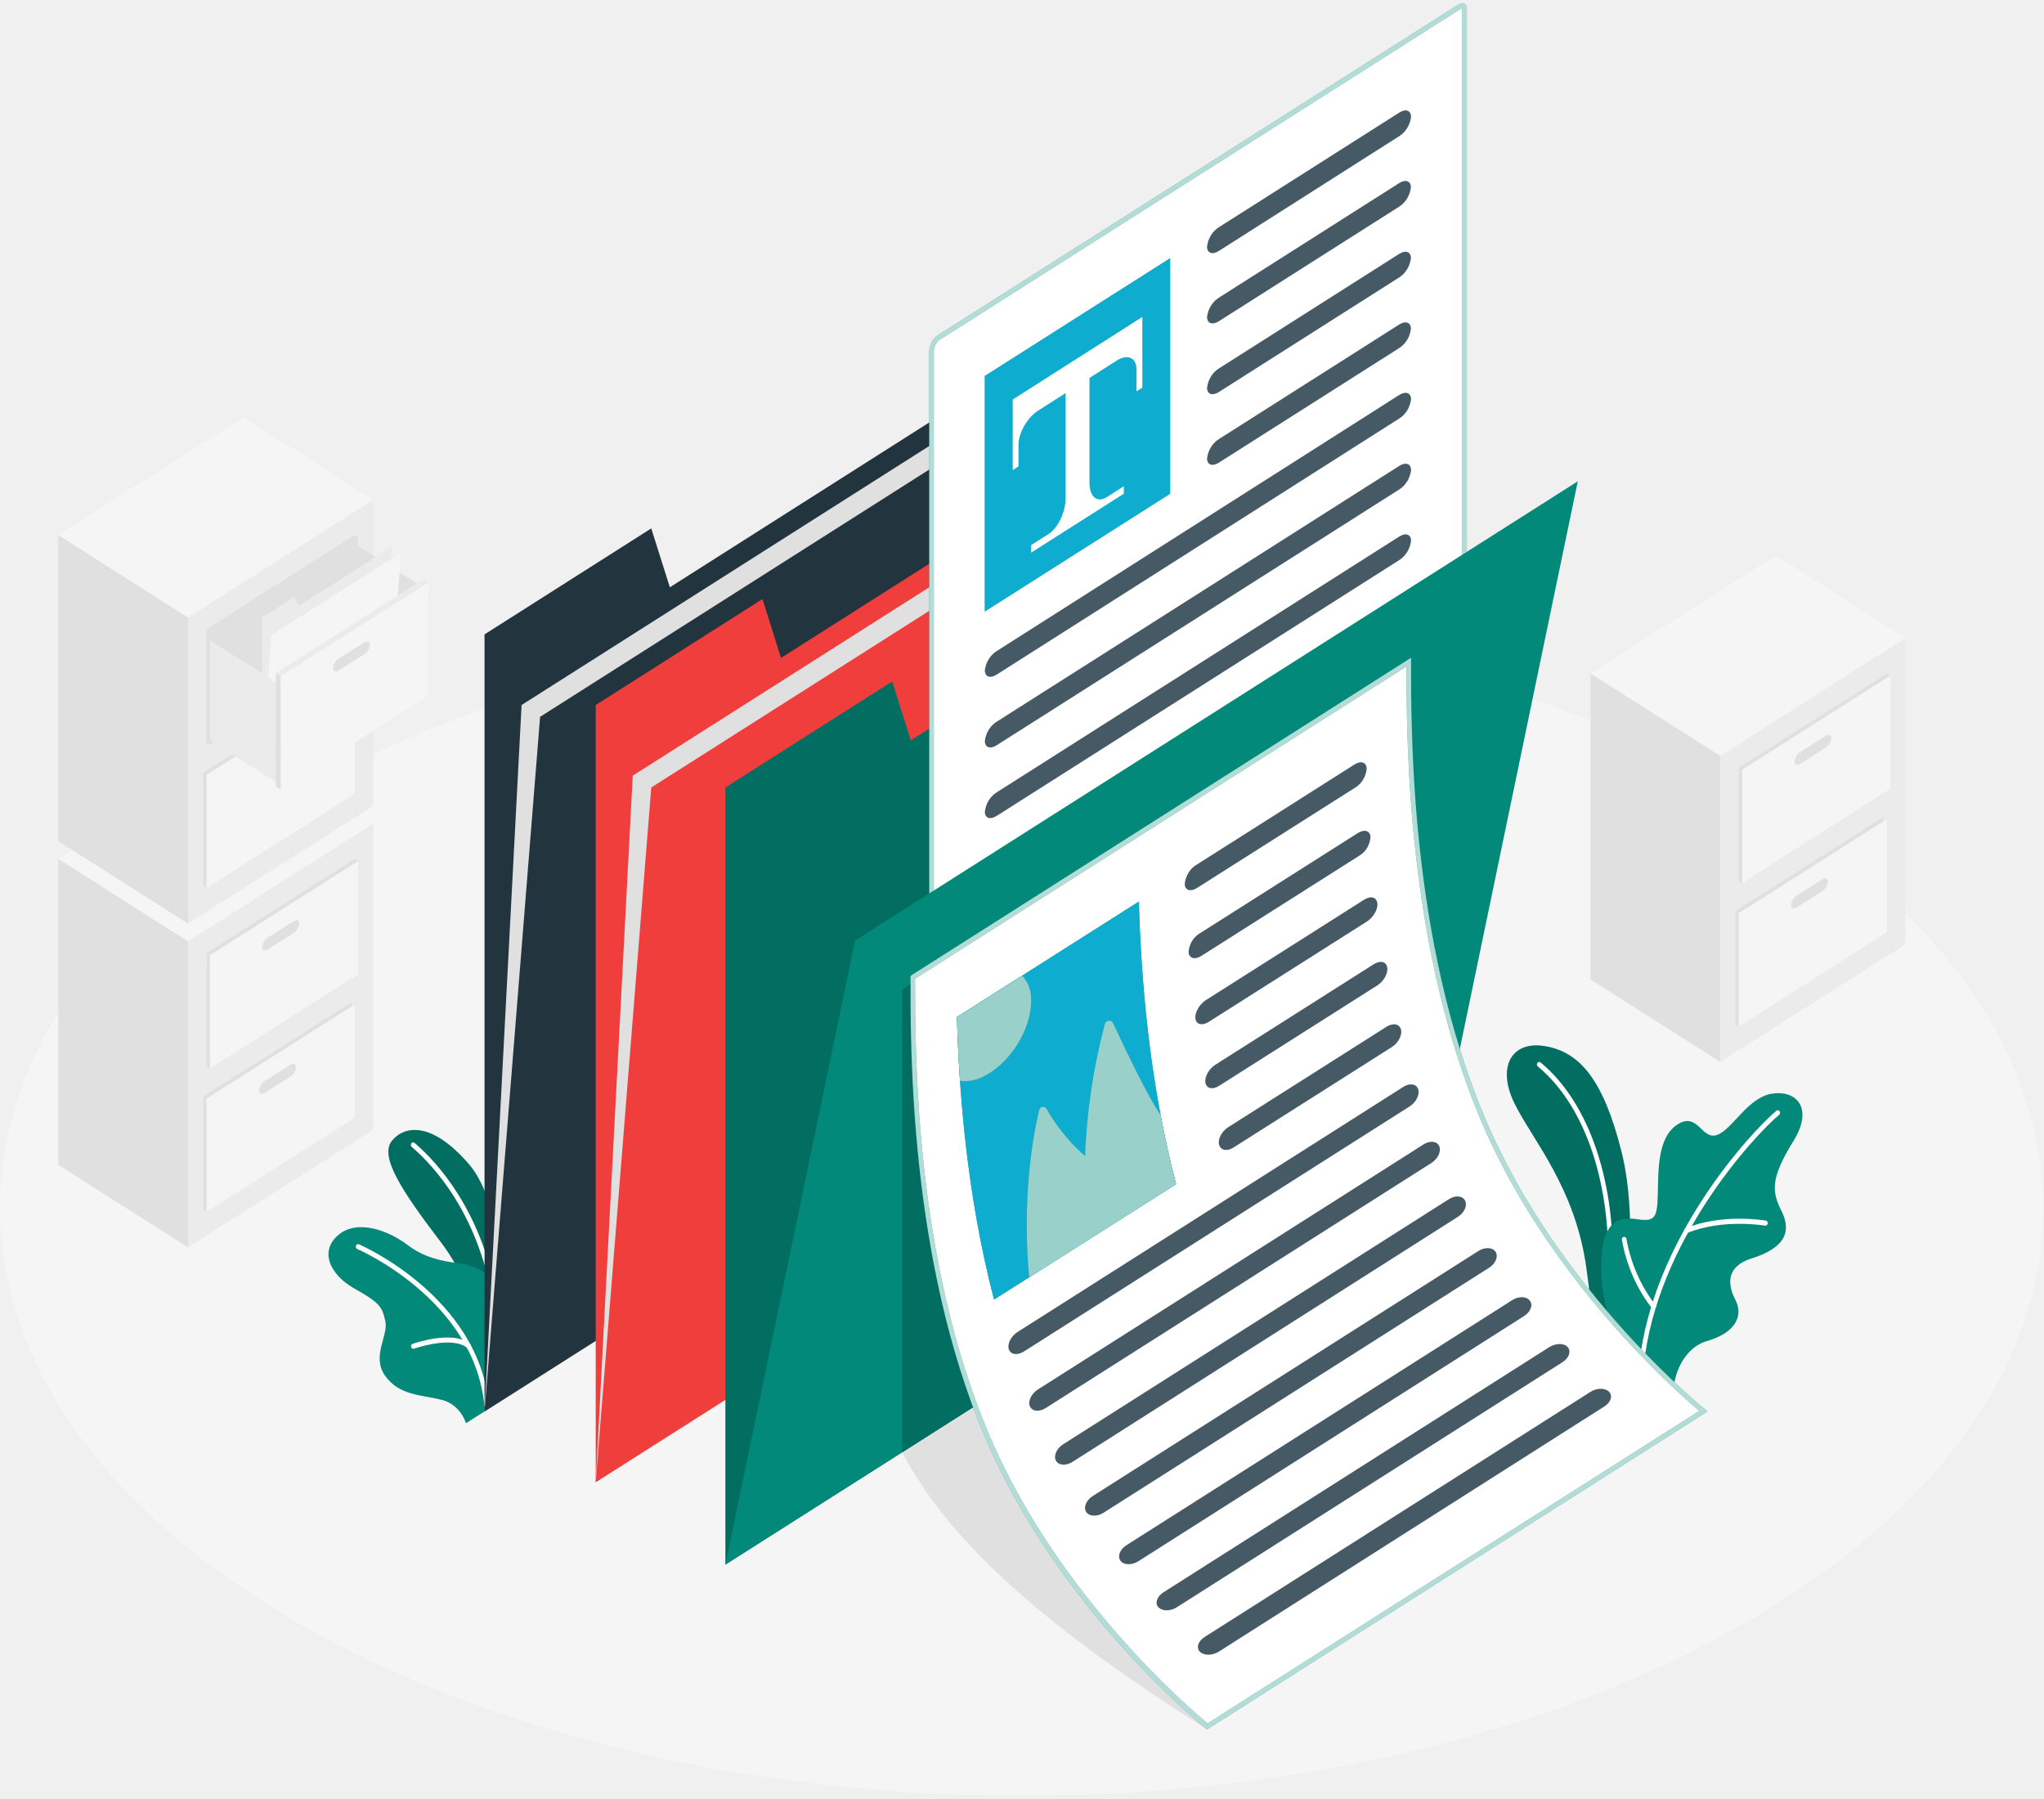
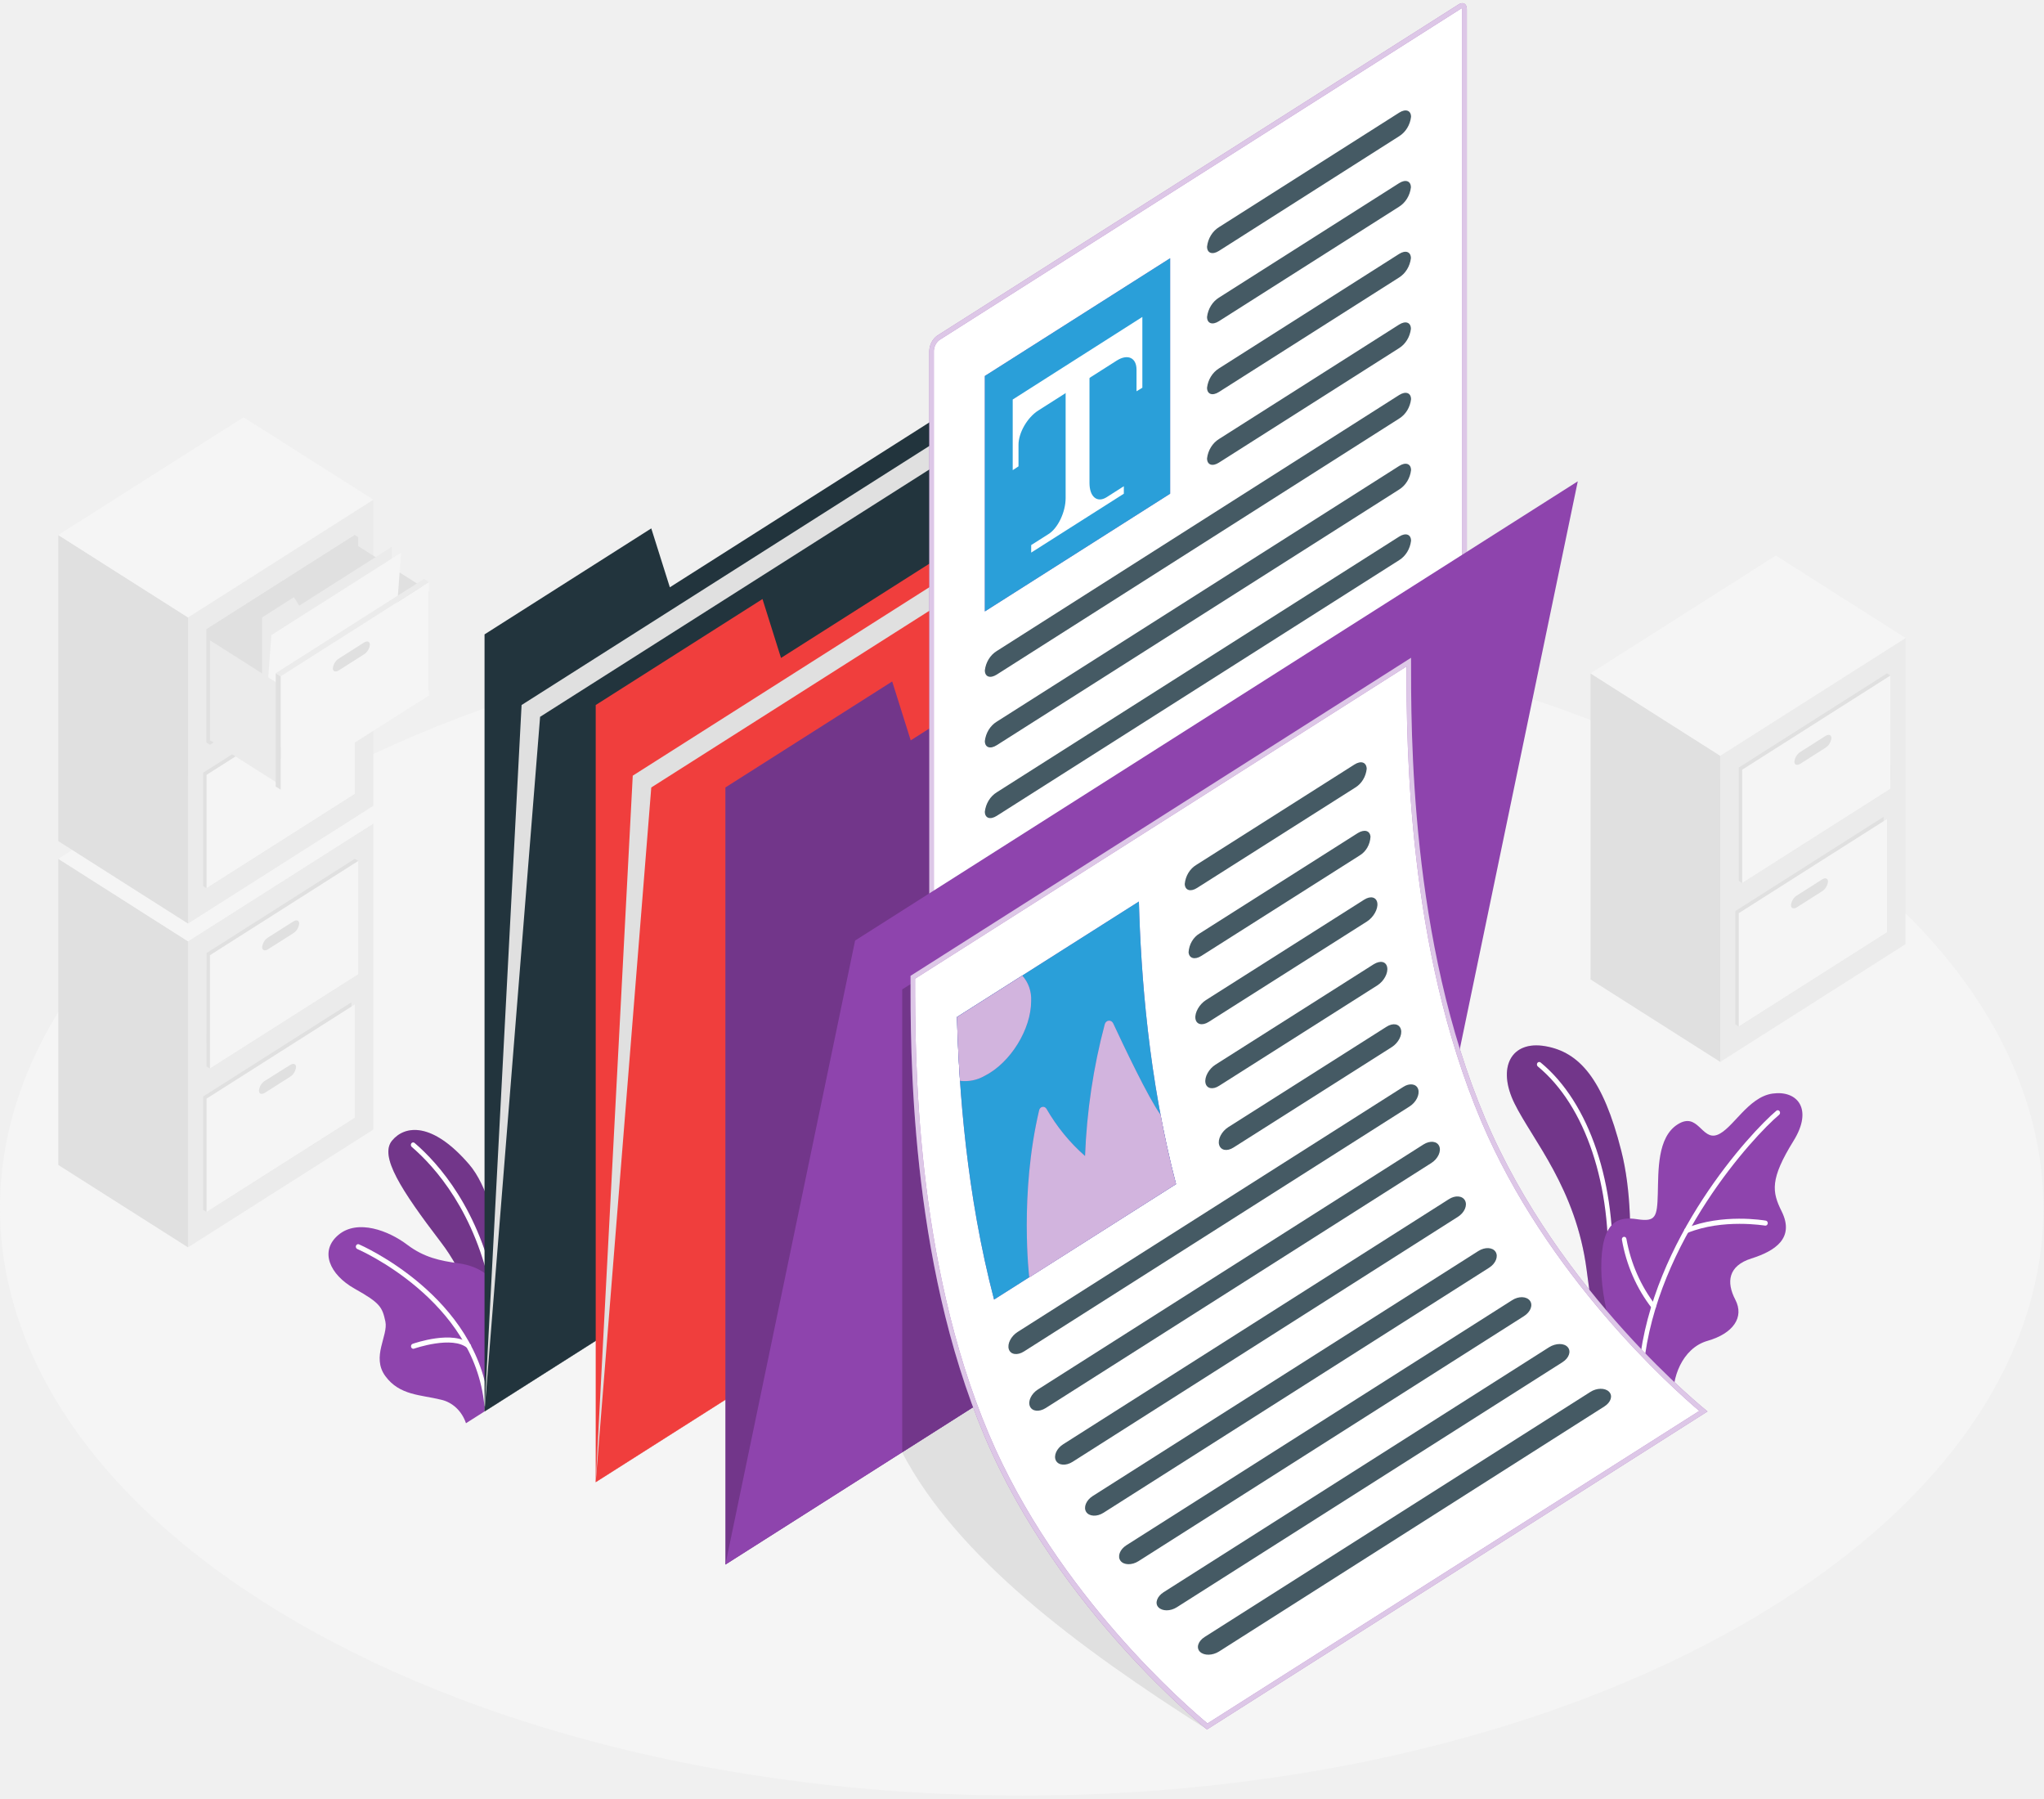
<svg xmlns="http://www.w3.org/2000/svg" width="540" height="475" viewBox="0 0 540 475" fill="none">
  <path d="M79.054 428.856C184.46 489.45 355.368 489.45 460.774 428.856C566.18 368.263 566.18 270.019 460.774 209.413C355.368 148.806 184.508 148.819 79.054 209.413C-26.4 270.006 -26.303 368.263 79.054 428.856Z" fill="#F5F5F5" />
  <path d="M49.672 329.485L15.408 307.723V226.852L49.672 248.628V329.485Z" fill="#E0E0E0" />
  <path d="M49.672 248.628L98.627 217.529V298.386L49.672 329.485V248.628Z" fill="#EBEBEB" />
  <path d="M98.627 217.529L49.672 248.628L15.408 226.852L64.363 195.753L98.627 217.529Z" fill="#F5F5F5" />
  <path d="M54.577 251.732L93.734 226.852L94.638 227.423V257.381L55.469 282.26L54.565 281.69L54.577 251.732Z" fill="#E0E0E0" />
  <path d="M55.469 252.315L94.637 227.422V257.381L55.469 282.26V252.315Z" fill="#F5F5F5" />
  <path d="M70.823 247.633L77.487 243.403C78.343 242.846 79.042 243.098 79.042 243.96C78.98 244.488 78.807 244.993 78.538 245.434C78.268 245.876 77.908 246.243 77.487 246.506L70.823 250.737C69.955 251.294 69.256 251.042 69.256 250.18C69.319 249.65 69.493 249.144 69.765 248.702C70.037 248.26 70.399 247.894 70.823 247.633V247.633Z" fill="#E0E0E0" />
  <path d="M53.673 289.633L92.83 264.754V294.713L93.734 295.283L54.565 320.162L53.673 319.592V289.633Z" fill="#E0E0E0" />
  <path d="M54.565 290.204L93.734 265.325V295.283L54.565 320.163V290.204Z" fill="#F5F5F5" />
  <path d="M69.919 285.536L76.644 281.319C77.512 280.762 78.211 281.014 78.211 281.876C78.148 282.405 77.974 282.911 77.702 283.353C77.43 283.796 77.068 284.162 76.644 284.422L69.979 288.653C69.112 289.21 68.413 288.958 68.413 288.096C68.467 287.57 68.631 287.065 68.892 286.621C69.154 286.177 69.505 285.805 69.919 285.536Z" fill="#E0E0E0" />
  <path d="M49.672 243.96L15.408 222.184V141.326L49.672 163.089V243.96Z" fill="#E0E0E0" />
  <path d="M49.672 163.089L98.627 131.99V212.861L49.672 243.96V163.089Z" fill="#EBEBEB" />
  <path d="M98.627 131.99L49.672 163.089L15.408 141.326L64.363 110.227L98.627 131.99Z" fill="#F5F5F5" />
  <path d="M54.565 166.205L93.734 141.326L94.638 141.896V171.855L55.469 196.734L54.565 196.151V166.205Z" fill="#E0E0E0" />
  <path d="M70.823 162.094L77.475 157.864C78.343 157.32 79.042 157.572 79.042 158.434C78.978 158.963 78.803 159.468 78.531 159.91C78.259 160.352 77.898 160.718 77.475 160.98L70.823 165.211C69.955 165.754 69.256 165.516 69.256 164.654C69.32 164.123 69.494 163.615 69.766 163.171C70.038 162.727 70.4 162.358 70.823 162.094V162.094Z" fill="#E0E0E0" />
  <path d="M53.673 204.108L92.83 179.229V209.174L93.734 209.744L54.565 234.623L53.673 234.053V204.108Z" fill="#E0E0E0" />
  <path d="M54.565 204.678L93.734 179.799V209.744L54.565 234.623V204.678Z" fill="#F5F5F5" />
  <path d="M69.919 199.997L76.644 195.766C77.5 195.223 78.211 195.475 78.211 196.337C78.143 196.864 77.966 197.368 77.695 197.809C77.424 198.25 77.064 198.618 76.644 198.883L69.919 203.074C69.051 203.617 68.352 203.365 68.352 202.517C68.421 201.993 68.598 201.493 68.87 201.056C69.141 200.62 69.5 200.257 69.919 199.997V199.997Z" fill="#E0E0E0" />
  <path d="M54.565 166.205L93.734 141.326V171.271L54.565 196.151V166.205Z" fill="#E0E0E0" />
  <path d="M113.318 156.127L91.878 142.507V168.898L113.318 182.504V156.127Z" fill="#E0E0E0" />
  <path d="M69.256 200.421V163.089L77.656 157.731L79.042 159.986L103.52 144.43V178.645L69.256 200.421Z" fill="#EBEBEB" />
  <path d="M69.256 200.421L71.703 167.757L105.966 145.994L103.52 178.645L69.256 200.421Z" fill="#F5F5F5" />
  <path d="M74.149 181.006L55.469 169.136V195.527L74.149 207.383V181.006Z" fill="#EBEBEB" />
  <path d="M74.149 178.645L113.318 153.766V183.711L74.149 208.59V178.645Z" fill="#F5F5F5" />
  <path d="M89.503 173.964L96.156 169.733C97.024 169.189 97.723 169.441 97.723 170.303C97.658 170.832 97.482 171.337 97.21 171.779C96.939 172.22 96.578 172.587 96.156 172.85L89.503 177.08C88.636 177.624 87.937 177.372 87.937 176.523C88 175.992 88.175 175.485 88.446 175.041C88.718 174.597 89.08 174.228 89.503 173.964Z" fill="#E0E0E0" />
  <path d="M74.149 178.645L72.848 177.822V207.768L74.149 208.59V178.645Z" fill="#E0E0E0" />
  <path d="M72.848 177.823L112.004 152.93L113.318 153.766L74.149 178.645L72.848 177.823Z" fill="#EBEBEB" />
  <path d="M454.471 280.496L420.195 258.72V177.862L454.471 199.625V280.496Z" fill="#E0E0E0" />
  <path d="M454.471 199.626L503.425 168.526V249.397L454.471 280.496V199.626Z" fill="#EBEBEB" />
  <path d="M503.426 168.526L454.471 199.625L420.195 177.863L469.162 146.75L503.426 168.526Z" fill="#F5F5F5" />
  <path d="M459.364 202.742L498.532 177.862L499.436 178.433L499.424 208.378L460.268 233.257L459.364 232.687V202.742Z" fill="#E0E0E0" />
  <path d="M460.268 203.312L499.436 178.433L499.424 208.378L460.268 233.258V203.312Z" fill="#F5F5F5" />
  <path d="M475.622 198.631L482.275 194.4C483.142 193.857 483.841 194.109 483.841 194.957C483.778 195.488 483.603 195.996 483.332 196.44C483.06 196.884 482.698 197.253 482.275 197.517L475.622 201.747C474.754 202.291 474.055 202.039 474.055 201.19C474.119 200.66 474.293 200.152 474.565 199.708C474.837 199.264 475.199 198.895 475.622 198.631V198.631Z" fill="#E0E0E0" />
  <path d="M458.46 240.644L497.629 215.752V245.71L498.533 246.28L459.364 271.16L458.46 270.589V240.644Z" fill="#E0E0E0" />
  <path d="M459.364 241.214L498.532 216.335V246.28L459.364 271.159V241.214Z" fill="#F5F5F5" />
  <path d="M474.718 236.533L481.383 232.302C482.238 231.758 482.937 232.01 482.937 232.859C482.874 233.388 482.7 233.894 482.431 234.338C482.161 234.782 481.803 235.151 481.383 235.419L474.718 239.649C473.85 240.193 473.151 239.941 473.151 239.079C473.217 238.55 473.392 238.046 473.664 237.604C473.935 237.162 474.296 236.796 474.718 236.533Z" fill="#E0E0E0" />
-   <path d="M128.467 365.014C128.467 365.014 128.6 343.981 116.548 328.213C105.882 314.248 100.206 305.389 103.568 301.304C106.93 297.22 114.162 296.238 123.912 307.537C133.662 318.837 134.421 350.135 133.071 357.216L128.467 365.014Z" fill="#02897A" />
+   <path d="M128.467 365.014C128.467 365.014 128.6 343.981 116.548 328.213C105.882 314.248 100.206 305.389 103.568 301.304C106.93 297.22 114.162 296.238 123.912 307.537C133.662 318.837 134.421 350.135 133.071 357.216L128.467 365.014Z" fill="#8E44AD" />
  <path opacity="0.2" d="M128.467 365.014C128.467 365.014 128.6 343.981 116.548 328.213C105.882 314.248 100.206 305.389 103.568 301.304C106.93 297.22 114.162 296.238 123.912 307.537C133.662 318.837 134.421 350.135 133.071 357.216L128.467 365.014Z" fill="black" />
  <path d="M130.492 342.402C130.355 342.403 130.221 342.352 130.114 342.258C130.007 342.164 129.932 342.033 129.901 341.885C125.683 320.176 114.861 308.174 108.774 302.948C108.648 302.841 108.566 302.683 108.546 302.509C108.526 302.335 108.569 302.159 108.666 302.02C108.766 301.881 108.911 301.79 109.072 301.768C109.232 301.745 109.393 301.793 109.522 301.901C115.728 307.206 126.78 319.486 131.082 341.607C131.1 341.691 131.102 341.779 131.089 341.864C131.075 341.95 131.046 342.031 131.003 342.104C130.961 342.177 130.905 342.24 130.84 342.289C130.775 342.338 130.702 342.372 130.624 342.389L130.492 342.402Z" fill="white" />
-   <path d="M128.009 372.826L123.104 375.942C122.581 374.369 121.698 372.97 120.542 371.881C119.385 370.792 117.993 370.048 116.5 369.722C111.137 368.396 105.569 368.622 101.808 363.503C98.048 358.384 102.628 352.814 101.808 349.047C100.989 345.281 100.459 344.193 93.734 340.427C87.009 336.661 84.357 330.414 89.419 326.184C94.481 321.953 102.676 325.056 107.642 328.836C112.053 332.152 116.247 333.027 121.176 333.703C126.105 334.38 134.132 337.39 132.902 349.989C132.097 357.787 130.455 365.453 128.009 372.826V372.826Z" fill="#02897A" />
+   <path d="M128.009 372.826L123.104 375.942C122.581 374.369 121.698 372.97 120.542 371.881C119.385 370.792 117.993 370.048 116.5 369.722C111.137 368.396 105.569 368.622 101.808 363.503C98.048 358.384 102.628 352.814 101.808 349.047C100.989 345.281 100.459 344.193 93.734 340.427C87.009 336.661 84.357 330.414 89.419 326.184C94.481 321.953 102.676 325.056 107.642 328.836C112.053 332.152 116.247 333.027 121.176 333.703C126.105 334.38 134.132 337.39 132.902 349.989C132.097 357.787 130.455 365.453 128.009 372.826V372.826Z" fill="#8E44AD" />
  <path d="M109.184 356.275C109.056 356.274 108.931 356.228 108.827 356.145C108.723 356.062 108.646 355.945 108.606 355.811C108.56 355.642 108.576 355.46 108.65 355.304C108.725 355.148 108.851 355.03 109.003 354.975C109.437 354.829 119.85 351.196 124.273 355.095C124.383 355.209 124.45 355.364 124.461 355.53C124.471 355.695 124.425 355.859 124.331 355.989C124.237 356.12 124.102 356.206 123.953 356.232C123.804 356.258 123.652 356.221 123.526 356.129C119.621 352.681 109.473 356.209 109.365 356.248L109.184 356.275Z" fill="white" />
  <path d="M128.551 371.817C128.405 371.818 128.263 371.759 128.154 371.651C128.045 371.543 127.976 371.394 127.961 371.234C125.273 343.304 94.698 330.056 94.396 329.923C94.322 329.892 94.253 329.845 94.195 329.785C94.137 329.725 94.09 329.653 94.058 329.572C94.025 329.492 94.008 329.406 94.006 329.318C94.004 329.23 94.018 329.143 94.047 329.061C94.106 328.9 94.219 328.771 94.363 328.699C94.506 328.628 94.669 328.619 94.818 328.676C95.144 328.822 126.394 342.349 129.154 371.114C129.171 371.288 129.125 371.463 129.025 371.599C128.926 371.736 128.782 371.824 128.624 371.844L128.551 371.817Z" fill="white" />
-   <path d="M428.318 354.485C428.451 354.02 433.621 324.738 428.318 303.97C423.498 284.926 417.207 277.897 408.24 276.346C399.273 274.794 395.381 281.902 400.141 291.531C404.902 301.159 416.363 313.93 419.171 335.441C420.376 344.299 421.292 351.991 421.292 351.991L428.318 354.485Z" fill="#02897A" />
+   <path d="M428.318 354.485C428.451 354.02 433.621 324.738 428.318 303.97C423.498 284.926 417.207 277.897 408.24 276.346C399.273 274.794 395.381 281.902 400.141 291.531C404.902 301.159 416.363 313.93 419.171 335.441C420.376 344.299 421.292 351.991 421.292 351.991L428.318 354.485Z" fill="#8E44AD" />
  <path opacity="0.2" d="M428.318 354.485C428.451 354.02 433.621 324.738 428.318 303.97C423.498 284.926 417.207 277.897 408.24 276.346C399.273 274.794 395.381 281.902 400.141 291.531C404.902 301.159 416.363 313.93 419.171 335.441C420.376 344.299 421.292 351.991 421.292 351.991L428.318 354.485Z" fill="black" />
  <path d="M425.293 337.668C425.214 337.663 425.137 337.641 425.065 337.603C424.994 337.565 424.93 337.512 424.877 337.446C424.825 337.381 424.784 337.305 424.759 337.223C424.733 337.14 424.722 337.053 424.727 336.966C425.932 313.253 418.894 292.088 406.275 281.703C406.148 281.598 406.063 281.441 406.04 281.267C406.018 281.093 406.059 280.916 406.155 280.775C406.253 280.637 406.395 280.547 406.552 280.522C406.71 280.497 406.87 280.54 406.999 280.643C419.93 291.252 427.185 312.895 425.92 337.045C425.911 337.219 425.84 337.381 425.723 337.498C425.605 337.614 425.451 337.676 425.293 337.668Z" fill="white" />
-   <path d="M442.19 369.736C441.503 364.285 444.347 356.116 451.108 354.18C457.869 352.243 460.882 347.973 458.448 343.305C456.013 338.637 456.58 334.353 462.714 332.417C468.849 330.481 474.224 327.112 470.693 319.977C468.126 314.818 467.559 311.476 473.85 301.318C479.069 292.883 474.802 287.937 468.27 288.865C461.738 289.793 457.701 298.36 453.615 299.793C449.529 301.225 448.589 293.586 443.202 297.008C437.815 300.429 438.14 309.195 437.972 315.309C437.803 321.423 437.441 322.802 432.572 322.059C427.703 321.317 422.931 322.192 423.039 335.149C423.124 346.262 428.511 360.028 428.511 360.028L442.19 369.736Z" fill="#02897A" />
+   <path d="M442.19 369.736C441.503 364.285 444.347 356.116 451.108 354.18C457.869 352.243 460.882 347.973 458.448 343.305C456.013 338.637 456.58 334.353 462.714 332.417C468.849 330.481 474.224 327.112 470.693 319.977C468.126 314.818 467.559 311.476 473.85 301.318C479.069 292.883 474.802 287.937 468.27 288.865C461.738 289.793 457.701 298.36 453.615 299.793C449.529 301.225 448.589 293.586 443.202 297.008C437.815 300.429 438.14 309.195 437.972 315.309C437.803 321.423 437.441 322.802 432.572 322.059C427.703 321.317 422.931 322.192 423.039 335.149C423.124 346.262 428.511 360.028 428.511 360.028L442.19 369.736Z" fill="#8E44AD" />
  <path d="M433.646 361.447H433.585C433.424 361.427 433.277 361.338 433.175 361.199C433.073 361.06 433.026 360.882 433.043 360.704C436.442 327.298 462.498 299.116 469.295 293.401C469.423 293.293 469.584 293.246 469.744 293.27C469.903 293.294 470.047 293.386 470.145 293.527C470.242 293.667 470.285 293.845 470.263 294.02C470.242 294.195 470.158 294.354 470.03 294.462C463.317 300.098 437.599 327.908 434.248 360.85C434.231 361.013 434.16 361.164 434.049 361.274C433.938 361.383 433.795 361.445 433.646 361.447V361.447Z" fill="white" />
  <path d="M445.528 325.733C445.406 325.732 445.287 325.692 445.186 325.616C445.085 325.54 445.007 325.434 444.962 325.309C444.91 325.142 444.919 324.959 444.986 324.799C445.054 324.638 445.174 324.512 445.323 324.447C455.037 320.468 466.053 322.351 466.523 322.431C466.679 322.46 466.818 322.556 466.911 322.698C467.003 322.839 467.041 323.015 467.017 323.187C466.987 323.358 466.9 323.511 466.773 323.614C466.645 323.717 466.487 323.764 466.33 323.744C466.221 323.744 455.158 321.834 445.745 325.693C445.675 325.719 445.602 325.733 445.528 325.733V325.733Z" fill="white" />
  <path d="M436.875 345.811C436.79 345.81 436.707 345.79 436.63 345.751C436.553 345.712 436.485 345.656 436.429 345.586C432.389 340.409 429.651 334.159 428.487 327.457C428.475 327.371 428.479 327.283 428.497 327.198C428.516 327.113 428.55 327.034 428.597 326.963C428.644 326.893 428.704 326.834 428.771 326.789C428.839 326.744 428.915 326.714 428.993 326.701C429.071 326.688 429.151 326.692 429.228 326.713C429.305 326.734 429.378 326.771 429.442 326.823C429.505 326.874 429.559 326.939 429.6 327.014C429.641 327.089 429.668 327.172 429.68 327.258C430.832 333.696 433.467 339.701 437.333 344.697C437.408 344.795 437.457 344.914 437.473 345.041C437.489 345.168 437.472 345.297 437.424 345.414C437.376 345.531 437.299 345.63 437.202 345.7C437.105 345.771 436.991 345.809 436.875 345.811V345.811Z" fill="white" />
  <path d="M128.009 167.571V372.838L318.935 251.545L318.923 64.938L176.964 155.131L172.059 139.575L128.009 167.571Z" fill="#22343D" />
  <path d="M128.009 372.838L137.795 186.23L328.721 64.938L318.935 251.545L128.009 372.838Z" fill="#E0E0E0" />
  <path d="M128.009 372.838L142.688 189.347L333.614 68.041L318.935 251.545L128.009 372.838Z" fill="#22343D" />
  <path d="M157.38 186.231V391.511L348.306 270.205V83.598L206.334 173.792L201.441 158.235L157.38 186.231Z" fill="#F03E3D" />
  <path d="M157.38 391.511L167.166 204.891L358.092 83.598L348.306 270.205L157.38 391.511Z" fill="#E0E0E0" />
  <path d="M157.38 391.511L172.059 208.007L362.985 86.701L348.306 270.205L157.38 391.511Z" fill="#F03E3D" />
  <path d="M318.887 456.826C284.611 435.05 252.819 411.378 238.308 383.607L282.418 355.585L318.887 456.826Z" fill="#E0E0E0" />
-   <path d="M191.643 208.007V413.274L382.569 291.981V105.373L240.598 195.567L235.705 180.011L191.643 208.007Z" fill="#02897A" />
+   <path d="M191.643 208.007V413.274L382.569 291.981V105.373L240.598 195.567L235.705 180.011L191.643 208.007Z" fill="#8E44AD" />
  <path opacity="0.2" d="M191.643 208.007V413.274L382.569 291.981V105.373L240.598 195.567L235.705 180.011L191.643 208.007Z" fill="black" />
  <path d="M246.648 268.693C246.166 268.693 246.094 268.083 246.094 267.725V92.668C246.132 91.989 246.313 91.329 246.623 90.74C246.932 90.151 247.362 89.649 247.877 89.273L385.679 1.745C385.867 1.615 386.083 1.542 386.305 1.533C386.787 1.533 386.86 2.143 386.86 2.501V177.557C386.822 178.238 386.641 178.901 386.332 179.492C386.022 180.083 385.592 180.588 385.076 180.966L247.275 268.494C247.084 268.617 246.869 268.685 246.648 268.693Z" fill="white" />
-   <path d="M386.233 2.143C386.243 2.24 386.243 2.338 386.233 2.435V177.491C386.193 178.056 386.04 178.604 385.783 179.095C385.527 179.586 385.174 180.007 384.75 180.329L246.949 267.858L246.708 267.977C246.692 267.881 246.692 267.782 246.708 267.685V92.629C246.75 92.067 246.904 91.521 247.16 91.033C247.417 90.544 247.769 90.125 248.19 89.804L385.992 2.276C386.068 2.217 386.154 2.177 386.245 2.156L386.233 2.143ZM386.317 0.83C385.989 0.841 385.669 0.946 385.389 1.135L247.588 88.663C246.982 89.101 246.478 89.689 246.116 90.38C245.754 91.071 245.544 91.846 245.503 92.642V267.698C245.503 268.733 245.973 269.33 246.708 269.33C247.037 269.32 247.357 269.215 247.636 269.025L385.437 181.496C386.046 181.062 386.552 180.474 386.914 179.783C387.277 179.091 387.485 178.315 387.522 177.518V2.462C387.522 1.427 387.052 0.817 386.317 0.83V0.83Z" fill="#02897A" />
+   <path d="M386.233 2.143C386.243 2.24 386.243 2.338 386.233 2.435V177.491C386.193 178.056 386.04 178.604 385.783 179.095C385.527 179.586 385.174 180.007 384.75 180.329L246.949 267.858L246.708 267.977C246.692 267.881 246.692 267.782 246.708 267.685V92.629C246.75 92.067 246.904 91.521 247.16 91.033C247.417 90.544 247.769 90.125 248.19 89.804L385.992 2.276C386.068 2.217 386.154 2.177 386.245 2.156L386.233 2.143ZM386.317 0.83C385.989 0.841 385.669 0.946 385.389 1.135L247.588 88.663C246.982 89.101 246.478 89.689 246.116 90.38C245.754 91.071 245.544 91.846 245.503 92.642V267.698C245.503 268.733 245.973 269.33 246.708 269.33C247.037 269.32 247.357 269.215 247.636 269.025L385.437 181.496C386.046 181.062 386.552 180.474 386.914 179.783C387.277 179.091 387.485 178.315 387.522 177.518V2.462C387.522 1.427 387.052 0.817 386.317 0.83V0.83Z" fill="#8E44AD" />
  <path opacity="0.7" d="M386.233 2.143C386.243 2.24 386.243 2.338 386.233 2.435V177.491C386.193 178.056 386.04 178.604 385.783 179.095C385.527 179.586 385.174 180.007 384.75 180.329L246.949 267.858L246.708 267.977C246.692 267.881 246.692 267.782 246.708 267.685V92.629C246.75 92.067 246.904 91.521 247.16 91.033C247.417 90.544 247.769 90.125 248.19 89.804L385.992 2.276C386.068 2.217 386.154 2.177 386.245 2.156L386.233 2.143ZM386.317 0.83C385.989 0.841 385.669 0.946 385.389 1.135L247.588 88.663C246.982 89.101 246.478 89.689 246.116 90.38C245.754 91.071 245.544 91.846 245.503 92.642V267.698C245.503 268.733 245.973 269.33 246.708 269.33C247.037 269.32 247.357 269.215 247.636 269.025L385.437 181.496C386.046 181.062 386.552 180.474 386.914 179.783C387.277 179.091 387.485 178.315 387.522 177.518V2.462C387.522 1.427 387.052 0.817 386.317 0.83V0.83Z" fill="white" />
-   <path d="M260.182 99.313L309.137 68.214V130.412L260.182 161.511V99.313Z" fill="#02897A" />
+   <path d="M260.182 99.313L309.137 68.214V130.412L260.182 161.511V99.313Z" fill="#8E44AD" />
  <path opacity="0.8" d="M260.182 99.313L309.137 68.214V130.412L260.182 161.511V99.313Z" fill="#11B5E4" />
  <path d="M301.797 83.717V102.416L300.255 103.358V97.642C300.255 94.486 297.929 93.412 295.036 95.242L274.295 108.437C271.415 110.268 269.076 114.312 269.076 117.469V123.185L267.546 124.192V105.533L301.797 83.717Z" fill="white" />
  <path d="M292.373 131.327C289.866 132.918 287.829 131.247 287.829 127.574V97.642L281.526 101.408V131.579C281.526 135.239 279.489 139.536 276.982 141.088L272.427 143.979V145.968L296.904 130.412V128.436L292.373 131.327Z" fill="white" />
  <path d="M318.887 65.151C318.887 66.875 320.297 67.365 322.02 66.278L369.65 35.974C370.495 35.447 371.217 34.712 371.761 33.826C372.305 32.941 372.654 31.928 372.783 30.869C372.783 29.158 371.373 28.654 369.65 29.755L322.057 59.992C321.198 60.518 320.463 61.259 319.912 62.155C319.362 63.051 319.011 64.077 318.887 65.151V65.151Z" fill="#455A64" />
  <path d="M318.887 83.717C318.887 85.441 320.297 85.945 322.02 84.844L369.613 54.607C370.458 54.08 371.181 53.345 371.725 52.459C372.268 51.573 372.618 50.561 372.747 49.502C372.747 47.791 371.337 47.287 369.613 48.388L322.02 78.624C321.177 79.15 320.455 79.883 319.912 80.767C319.368 81.65 319.017 82.66 318.887 83.717Z" fill="#455A64" />
  <path d="M318.887 102.416C318.887 104.14 320.297 104.644 322.02 103.543L369.613 73.306C370.457 72.78 371.179 72.047 371.722 71.163C372.266 70.28 372.616 69.27 372.747 68.213C372.747 66.489 371.337 65.985 369.613 67.086L322.02 97.323C321.177 97.849 320.455 98.582 319.912 99.465C319.368 100.349 319.017 101.358 318.887 102.416V102.416Z" fill="#455A64" />
  <path d="M318.887 121.076C318.887 122.8 320.297 123.304 322.02 122.203L369.613 91.966C370.457 91.44 371.179 90.707 371.722 89.824C372.266 88.94 372.616 87.931 372.747 86.874C372.747 85.15 371.337 84.646 369.613 85.746L322.02 115.983C321.177 116.509 320.455 117.242 319.912 118.126C319.368 119.009 319.017 120.019 318.887 121.076V121.076Z" fill="#455A64" />
  <path d="M260.182 177.067C260.182 178.791 261.58 179.295 263.316 178.195L369.649 110.559C370.494 110.035 371.217 109.302 371.761 108.419C372.304 107.535 372.654 106.524 372.783 105.467C372.783 103.743 371.373 103.252 369.649 104.339L263.316 171.975C262.47 172.498 261.747 173.231 261.203 174.115C260.659 174.998 260.31 176.009 260.182 177.067V177.067Z" fill="#455A64" />
  <path d="M260.182 195.726C260.182 197.45 261.58 197.954 263.316 196.853L369.649 129.298C370.495 128.77 371.217 128.035 371.761 127.149C372.305 126.264 372.654 125.251 372.783 124.192C372.783 122.481 371.373 121.977 369.649 123.078L263.316 190.634C262.47 191.157 261.747 191.889 261.203 192.773C260.659 193.657 260.31 194.668 260.182 195.726V195.726Z" fill="#455A64" />
  <path d="M260.182 214.399C260.182 216.109 261.58 216.613 263.316 215.513L369.649 147.957C370.495 147.43 371.217 146.694 371.761 145.809C372.305 144.923 372.654 143.911 372.783 142.851C372.783 141.14 371.373 140.636 369.649 141.737L263.316 209.293C262.469 209.818 261.745 210.552 261.201 211.438C260.657 212.325 260.308 213.338 260.182 214.399V214.399Z" fill="#455A64" />
-   <path d="M191.643 413.274L225.907 248.442L416.833 127.136L382.569 291.981L191.643 413.274Z" fill="#02897A" />
-   <path d="M238.356 261.346V383.607L282.418 355.611V233.363L238.356 261.346Z" fill="#02897A" />
+   <path d="M191.643 413.274L225.907 248.442L416.833 127.136L382.569 291.981L191.643 413.274Z" fill="#8E44AD" />
+   <path d="M238.356 261.346V383.607L282.418 355.611V233.363L238.356 261.346Z" fill="#8E44AD" />
  <path opacity="0.2" d="M238.356 261.346V383.607L282.418 355.611V233.363L238.356 261.346Z" fill="black" />
  <path d="M318.971 456.03C315.223 452.954 279.092 422.571 260.725 379.112C241.176 332.907 241.2 279.011 241.2 258.734V258.097L372.18 174.892C372.18 195.355 372.18 249.331 391.813 295.695C409.758 338.133 444.504 368.131 450.012 372.719L318.971 456.03Z" fill="white" />
-   <path d="M371.578 176.086C371.578 197.411 371.952 250.352 391.271 296.026C408.613 337.005 441.587 366.473 448.927 372.693L319.008 455.234C313.934 451.03 279.164 421.151 261.279 378.886C241.755 332.814 241.755 279.024 241.755 258.773V258.521L371.53 176.072L371.578 176.086ZM372.735 173.778L240.55 257.765C240.55 276.849 240.188 332.297 260.134 379.443C279.767 425.713 318.887 456.826 318.887 456.826L451.108 372.825C451.108 372.825 411.94 341.713 392.367 295.442C372.41 248.296 372.783 192.849 372.783 173.765L372.735 173.778Z" fill="#02897A" />
+   <path d="M371.578 176.086C371.578 197.411 371.952 250.352 391.271 296.026C408.613 337.005 441.587 366.473 448.927 372.693L319.008 455.234C313.934 451.03 279.164 421.151 261.279 378.886C241.755 332.814 241.755 279.024 241.755 258.773V258.521L371.53 176.072L371.578 176.086ZM372.735 173.778L240.55 257.765C240.55 276.849 240.188 332.297 260.134 379.443C279.767 425.713 318.887 456.826 318.887 456.826L451.108 372.825C451.108 372.825 411.94 341.713 392.367 295.442C372.41 248.296 372.783 192.849 372.783 173.765L372.735 173.778Z" fill="#8E44AD" />
  <path opacity="0.7" d="M371.578 176.086C371.578 197.411 371.952 250.352 391.271 296.026C408.613 337.005 441.587 366.473 448.927 372.693L319.008 455.234C313.934 451.03 279.164 421.151 261.279 378.886C241.755 332.814 241.755 279.024 241.755 258.773V258.521L371.53 176.072L371.578 176.086ZM372.735 173.778L240.55 257.765C240.55 276.849 240.188 332.297 260.134 379.443C279.767 425.713 318.887 456.826 318.887 456.826L451.108 372.825C451.108 372.825 411.94 341.713 392.367 295.442C372.41 248.296 372.783 192.849 372.783 173.765L372.735 173.778Z" fill="white" />
  <path d="M357.827 201.946L316.031 228.47C315.194 228.976 314.481 229.698 313.952 230.573C313.423 231.448 313.095 232.451 312.994 233.496C313.054 235.18 314.512 235.658 316.236 234.557L358.044 208.033C358.87 207.531 359.576 206.819 360.102 205.957C360.628 205.094 360.96 204.105 361.069 203.073C360.996 201.323 359.562 200.845 357.827 201.946Z" fill="#455A64" />
  <path d="M358.718 220.049L316.922 246.572C316.096 247.061 315.395 247.773 314.885 248.64C314.375 249.507 314.073 250.502 314.006 251.532C314.138 253.163 315.657 253.601 317.38 252.5L359.188 225.977C360.011 225.489 360.707 224.78 361.211 223.914C361.715 223.049 362.01 222.056 362.069 221.03C361.948 219.385 360.454 218.988 358.718 220.049Z" fill="#455A64" />
  <path d="M360.394 237.647L318.586 264.171C316.862 265.272 315.609 267.46 315.814 269.038C316.019 270.616 317.597 271.027 319.333 269.927L361.141 243.403C362.864 242.302 364.094 240.127 363.877 238.549C363.66 236.971 362.117 236.547 360.394 237.647Z" fill="#455A64" />
  <path d="M362.9 254.715L321.092 281.239C319.369 282.34 318.176 284.488 318.465 286.026C318.754 287.565 320.393 287.91 322.081 286.809L363.877 260.285C365.612 259.184 366.769 257.049 366.48 255.511C366.191 253.972 364.684 253.614 362.9 254.715Z" fill="#455A64" />
  <path d="M366.299 271.213L324.491 297.737C322.768 298.838 321.647 300.933 322.081 302.405C322.515 303.877 324.166 304.209 325.889 303.108L367.697 276.584C369.433 275.483 370.517 273.401 370.108 271.916C369.698 270.431 368.023 270.112 366.299 271.213Z" fill="#455A64" />
  <path d="M370.71 287.114L268.824 351.845C267.1 352.946 266.052 354.988 266.522 356.407C266.992 357.826 268.787 358.092 270.511 356.991L372.398 292.26C374.133 291.159 375.133 289.13 374.663 287.698C374.193 286.266 372.373 286.014 370.71 287.114Z" fill="#455A64" />
  <path d="M376.073 302.299L274.198 367.03C272.463 368.13 271.511 370.12 272.089 371.472C272.668 372.825 274.5 373.037 276.259 371.937L378.146 307.205C379.881 306.105 380.809 304.115 380.231 302.763C379.652 301.41 377.809 301.211 376.073 302.299Z" fill="#455A64" />
  <path d="M382.762 316.768L280.875 381.499C279.14 382.599 278.284 384.536 278.971 385.822C279.658 387.108 281.622 387.241 283.358 386.14L385.172 321.409C386.896 320.322 387.727 318.399 387.04 317.112C386.353 315.826 384.449 315.667 382.762 316.768Z" fill="#455A64" />
  <path d="M390.56 330.454L288.685 395.171C286.949 396.272 286.178 398.169 286.962 399.375C287.745 400.582 289.806 400.702 291.541 399.588L393.416 334.857C395.151 333.756 395.899 331.886 395.115 330.666C394.332 329.446 392.295 329.353 390.56 330.454Z" fill="#455A64" />
  <path d="M399.454 343.463L297.567 408.181C295.844 409.282 295.157 411.125 296.025 412.279C296.892 413.433 299.025 413.486 300.761 412.385L402.648 347.628C404.371 346.527 405.058 344.71 404.166 343.556C403.274 342.402 401.189 342.323 399.454 343.463Z" fill="#455A64" />
  <path d="M409.276 355.85L307.426 420.567C305.69 421.668 305.015 423.472 306.028 424.546C307.04 425.62 309.185 425.647 310.909 424.546L412.795 359.815C414.531 358.714 415.133 356.937 414.169 355.836C413.205 354.736 411.036 354.762 409.276 355.85Z" fill="#455A64" />
  <path d="M420.123 367.693L318.236 432.411C316.513 433.511 315.946 435.275 317.031 436.323C318.116 437.371 320.333 437.331 322.069 436.23L423.871 371.499C425.594 370.398 426.137 368.674 425.076 367.613C424.016 366.552 421.81 366.592 420.123 367.693Z" fill="#455A64" />
-   <path d="M300.881 238.138L252.818 268.64C253.349 287.803 255.337 315.441 262.617 343.278L310.692 312.776C303.4 284.939 301.412 257.288 300.881 238.138Z" fill="#02897A" />
+   <path d="M300.881 238.138L252.818 268.64C253.349 287.803 255.337 315.441 262.617 343.278L310.692 312.776C303.4 284.939 301.412 257.288 300.881 238.138Z" fill="#8E44AD" />
  <path opacity="0.8" d="M300.881 238.138L252.818 268.64C253.349 287.803 255.337 315.441 262.617 343.278L310.692 312.776C303.4 284.939 301.412 257.288 300.881 238.138Z" fill="#11B5E4" />
-   <path d="M272.415 264.423C272.48 263.186 272.305 261.948 271.902 260.791C271.498 259.634 270.876 258.584 270.077 257.712L252.818 268.666C252.963 273.732 253.204 279.395 253.626 285.496C255.871 285.78 258.142 285.318 260.146 284.17C266.931 280.748 272.415 271.876 272.415 264.423Z" fill="#02897A" />
+   <path d="M272.415 264.423C272.48 263.186 272.305 261.948 271.902 260.791C271.498 259.634 270.876 258.584 270.077 257.712L252.818 268.666C252.963 273.732 253.204 279.395 253.626 285.496C255.871 285.78 258.142 285.318 260.146 284.17C266.931 280.748 272.415 271.876 272.415 264.423Z" fill="#8E44AD" />
  <path opacity="0.6" d="M272.415 264.423C272.48 263.186 272.305 261.948 271.902 260.791C271.498 259.634 270.876 258.584 270.077 257.712L252.818 268.666C252.963 273.732 253.204 279.395 253.626 285.496C255.871 285.78 258.142 285.318 260.146 284.17C266.931 280.748 272.415 271.876 272.415 264.423Z" fill="white" />
-   <path d="M306.606 294.474C303.4 290.032 296.88 276.306 294.096 270.325C293.987 270.088 293.815 269.893 293.604 269.765C293.393 269.637 293.152 269.582 292.912 269.606C292.672 269.63 292.444 269.733 292.258 269.901C292.071 270.07 291.935 270.296 291.867 270.55C288.855 281.879 287.106 293.569 286.66 305.362C282.646 301.856 279.196 297.633 276.452 292.87C276.335 292.685 276.173 292.541 275.984 292.455C275.795 292.369 275.588 292.344 275.386 292.383C275.185 292.422 274.998 292.523 274.847 292.675C274.697 292.827 274.589 293.024 274.536 293.241C269.281 315.508 271.921 337.416 271.921 337.416L310.692 312.776C309.077 306.622 307.739 300.495 306.606 294.474Z" fill="#02897A" />
+   <path d="M306.606 294.474C303.4 290.032 296.88 276.306 294.096 270.325C293.987 270.088 293.815 269.893 293.604 269.765C293.393 269.637 293.152 269.582 292.912 269.606C292.672 269.63 292.444 269.733 292.258 269.901C292.071 270.07 291.935 270.296 291.867 270.55C288.855 281.879 287.106 293.569 286.66 305.362C282.646 301.856 279.196 297.633 276.452 292.87C276.335 292.685 276.173 292.541 275.984 292.455C275.795 292.369 275.588 292.344 275.386 292.383C275.185 292.422 274.998 292.523 274.847 292.675C274.697 292.827 274.589 293.024 274.536 293.241C269.281 315.508 271.921 337.416 271.921 337.416L310.692 312.776C309.077 306.622 307.739 300.495 306.606 294.474Z" fill="#8E44AD" />
  <path opacity="0.6" d="M306.606 294.474C303.4 290.032 296.88 276.306 294.096 270.325C293.987 270.088 293.815 269.893 293.604 269.765C293.393 269.637 293.152 269.582 292.912 269.606C292.672 269.63 292.444 269.733 292.258 269.901C292.071 270.07 291.935 270.296 291.867 270.55C288.855 281.879 287.106 293.569 286.66 305.362C282.646 301.856 279.196 297.633 276.452 292.87C276.335 292.685 276.173 292.541 275.984 292.455C275.795 292.369 275.588 292.344 275.386 292.383C275.185 292.422 274.998 292.523 274.847 292.675C274.697 292.827 274.589 293.024 274.536 293.241C269.281 315.508 271.921 337.416 271.921 337.416L310.692 312.776C309.077 306.622 307.739 300.495 306.606 294.474Z" fill="white" />
</svg>
